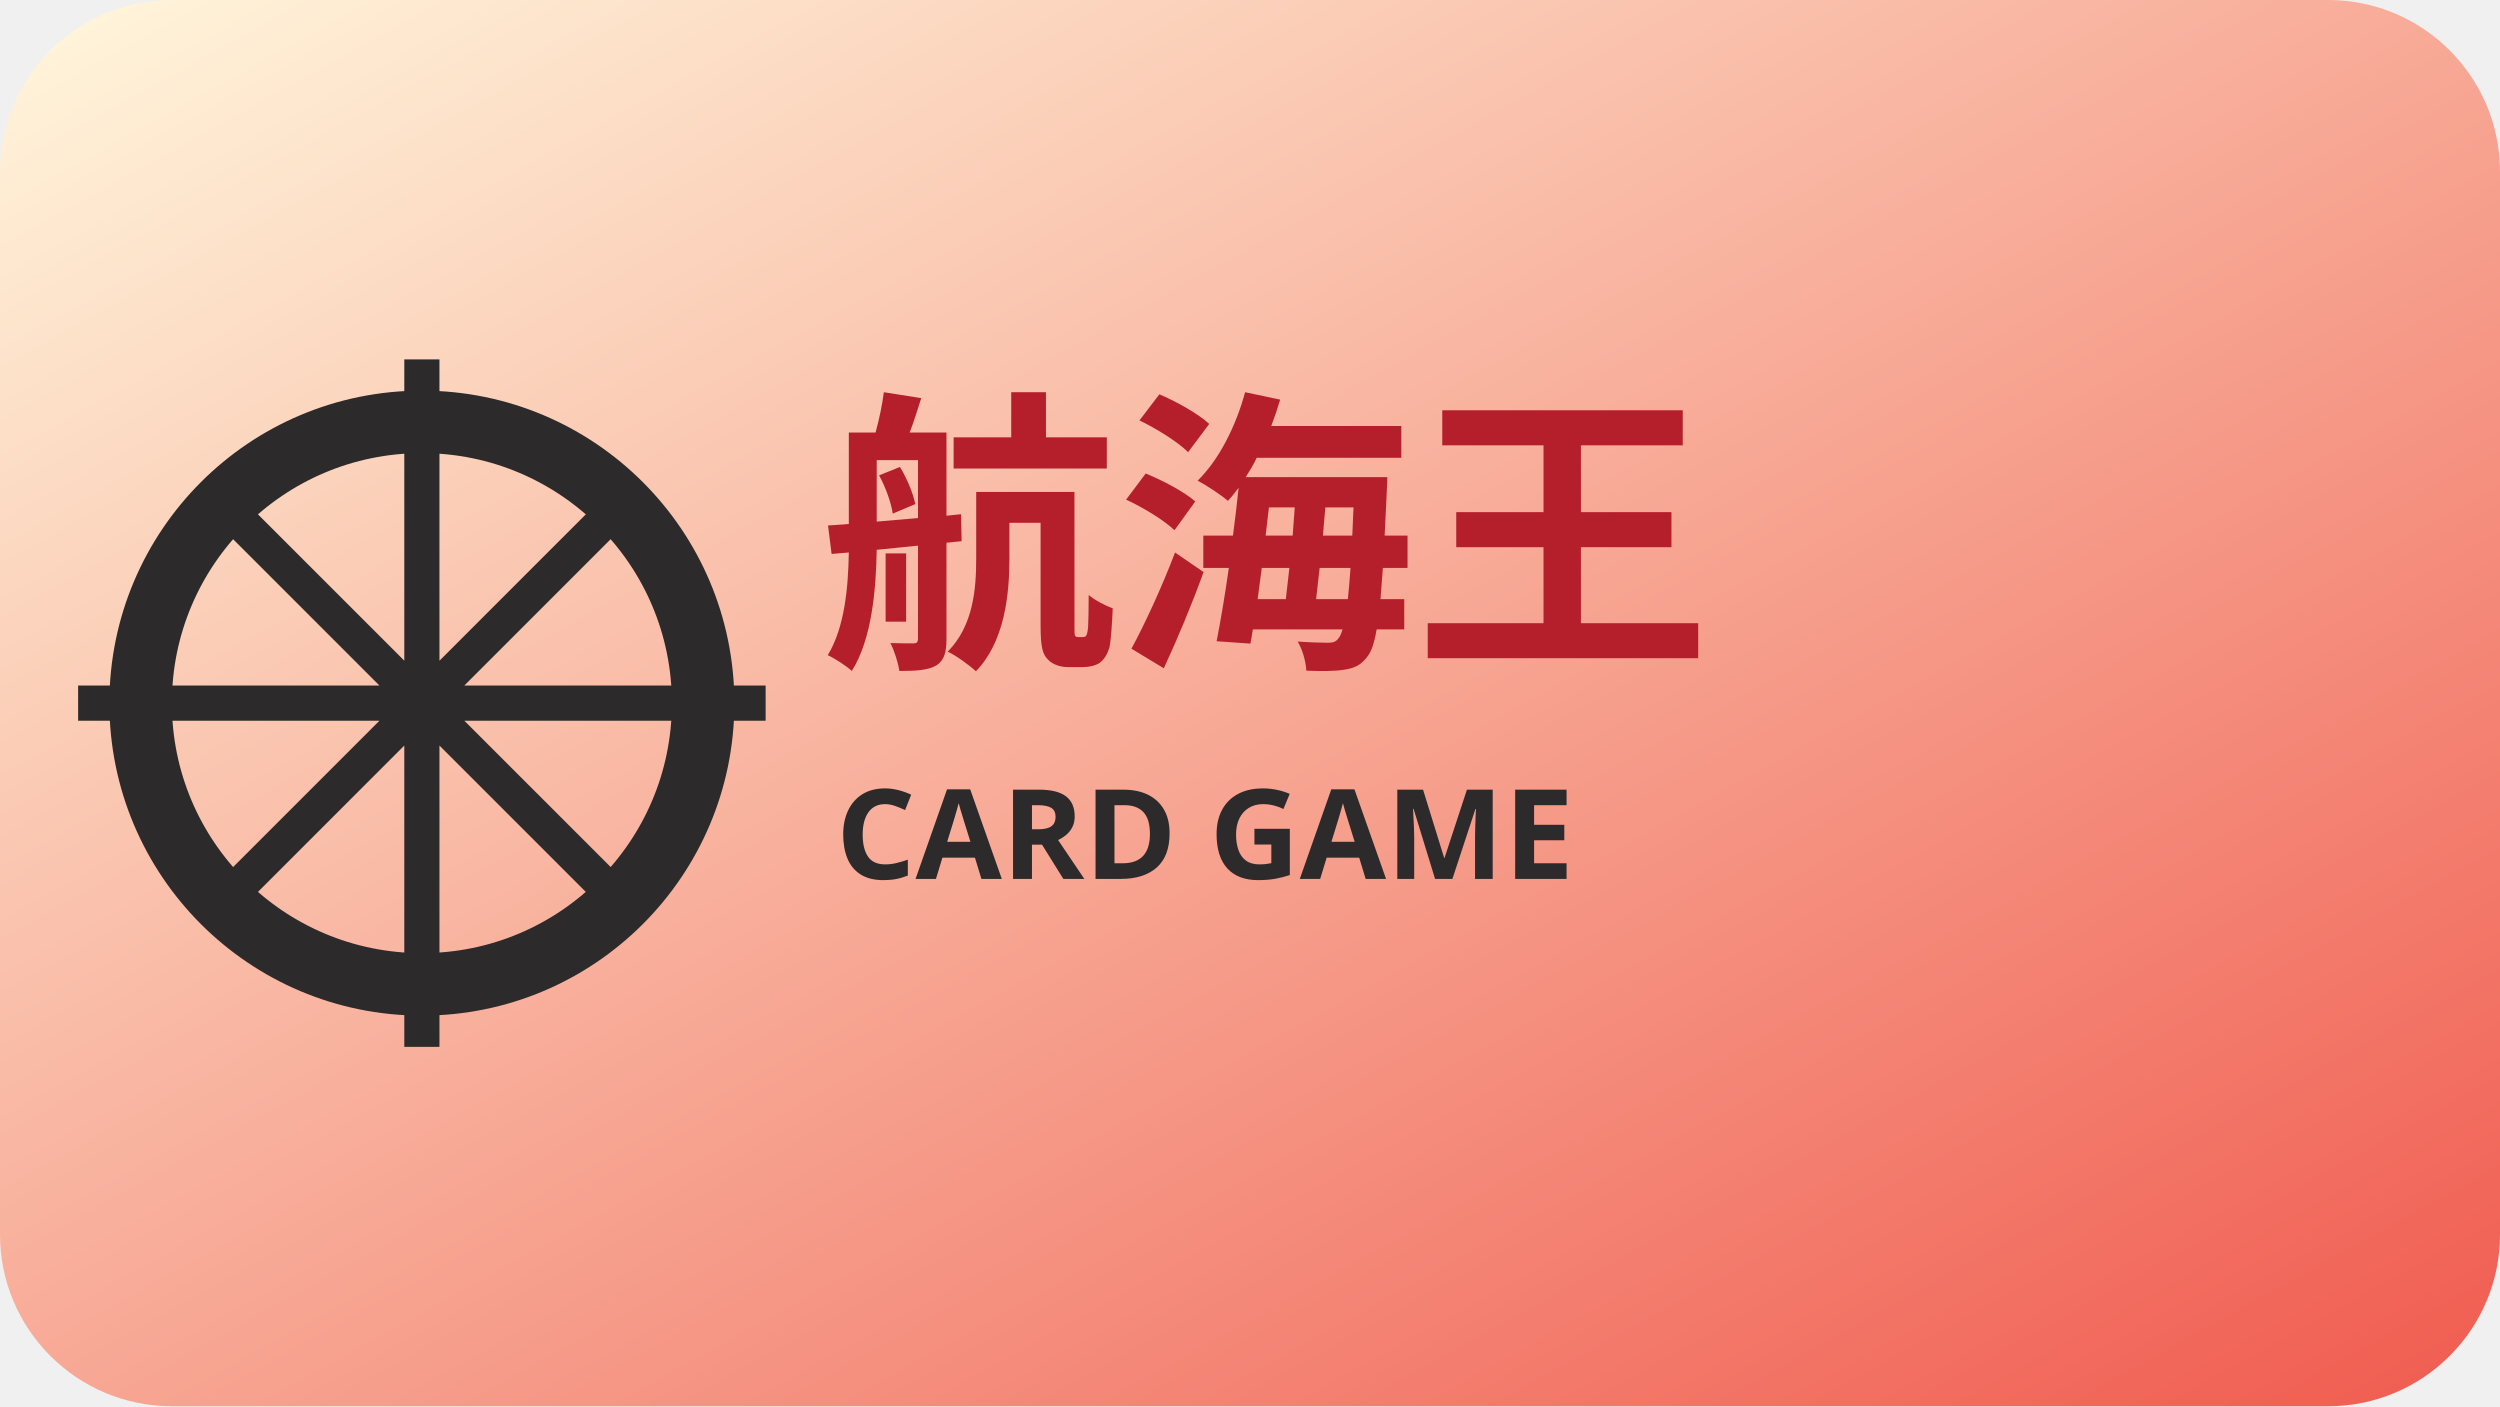
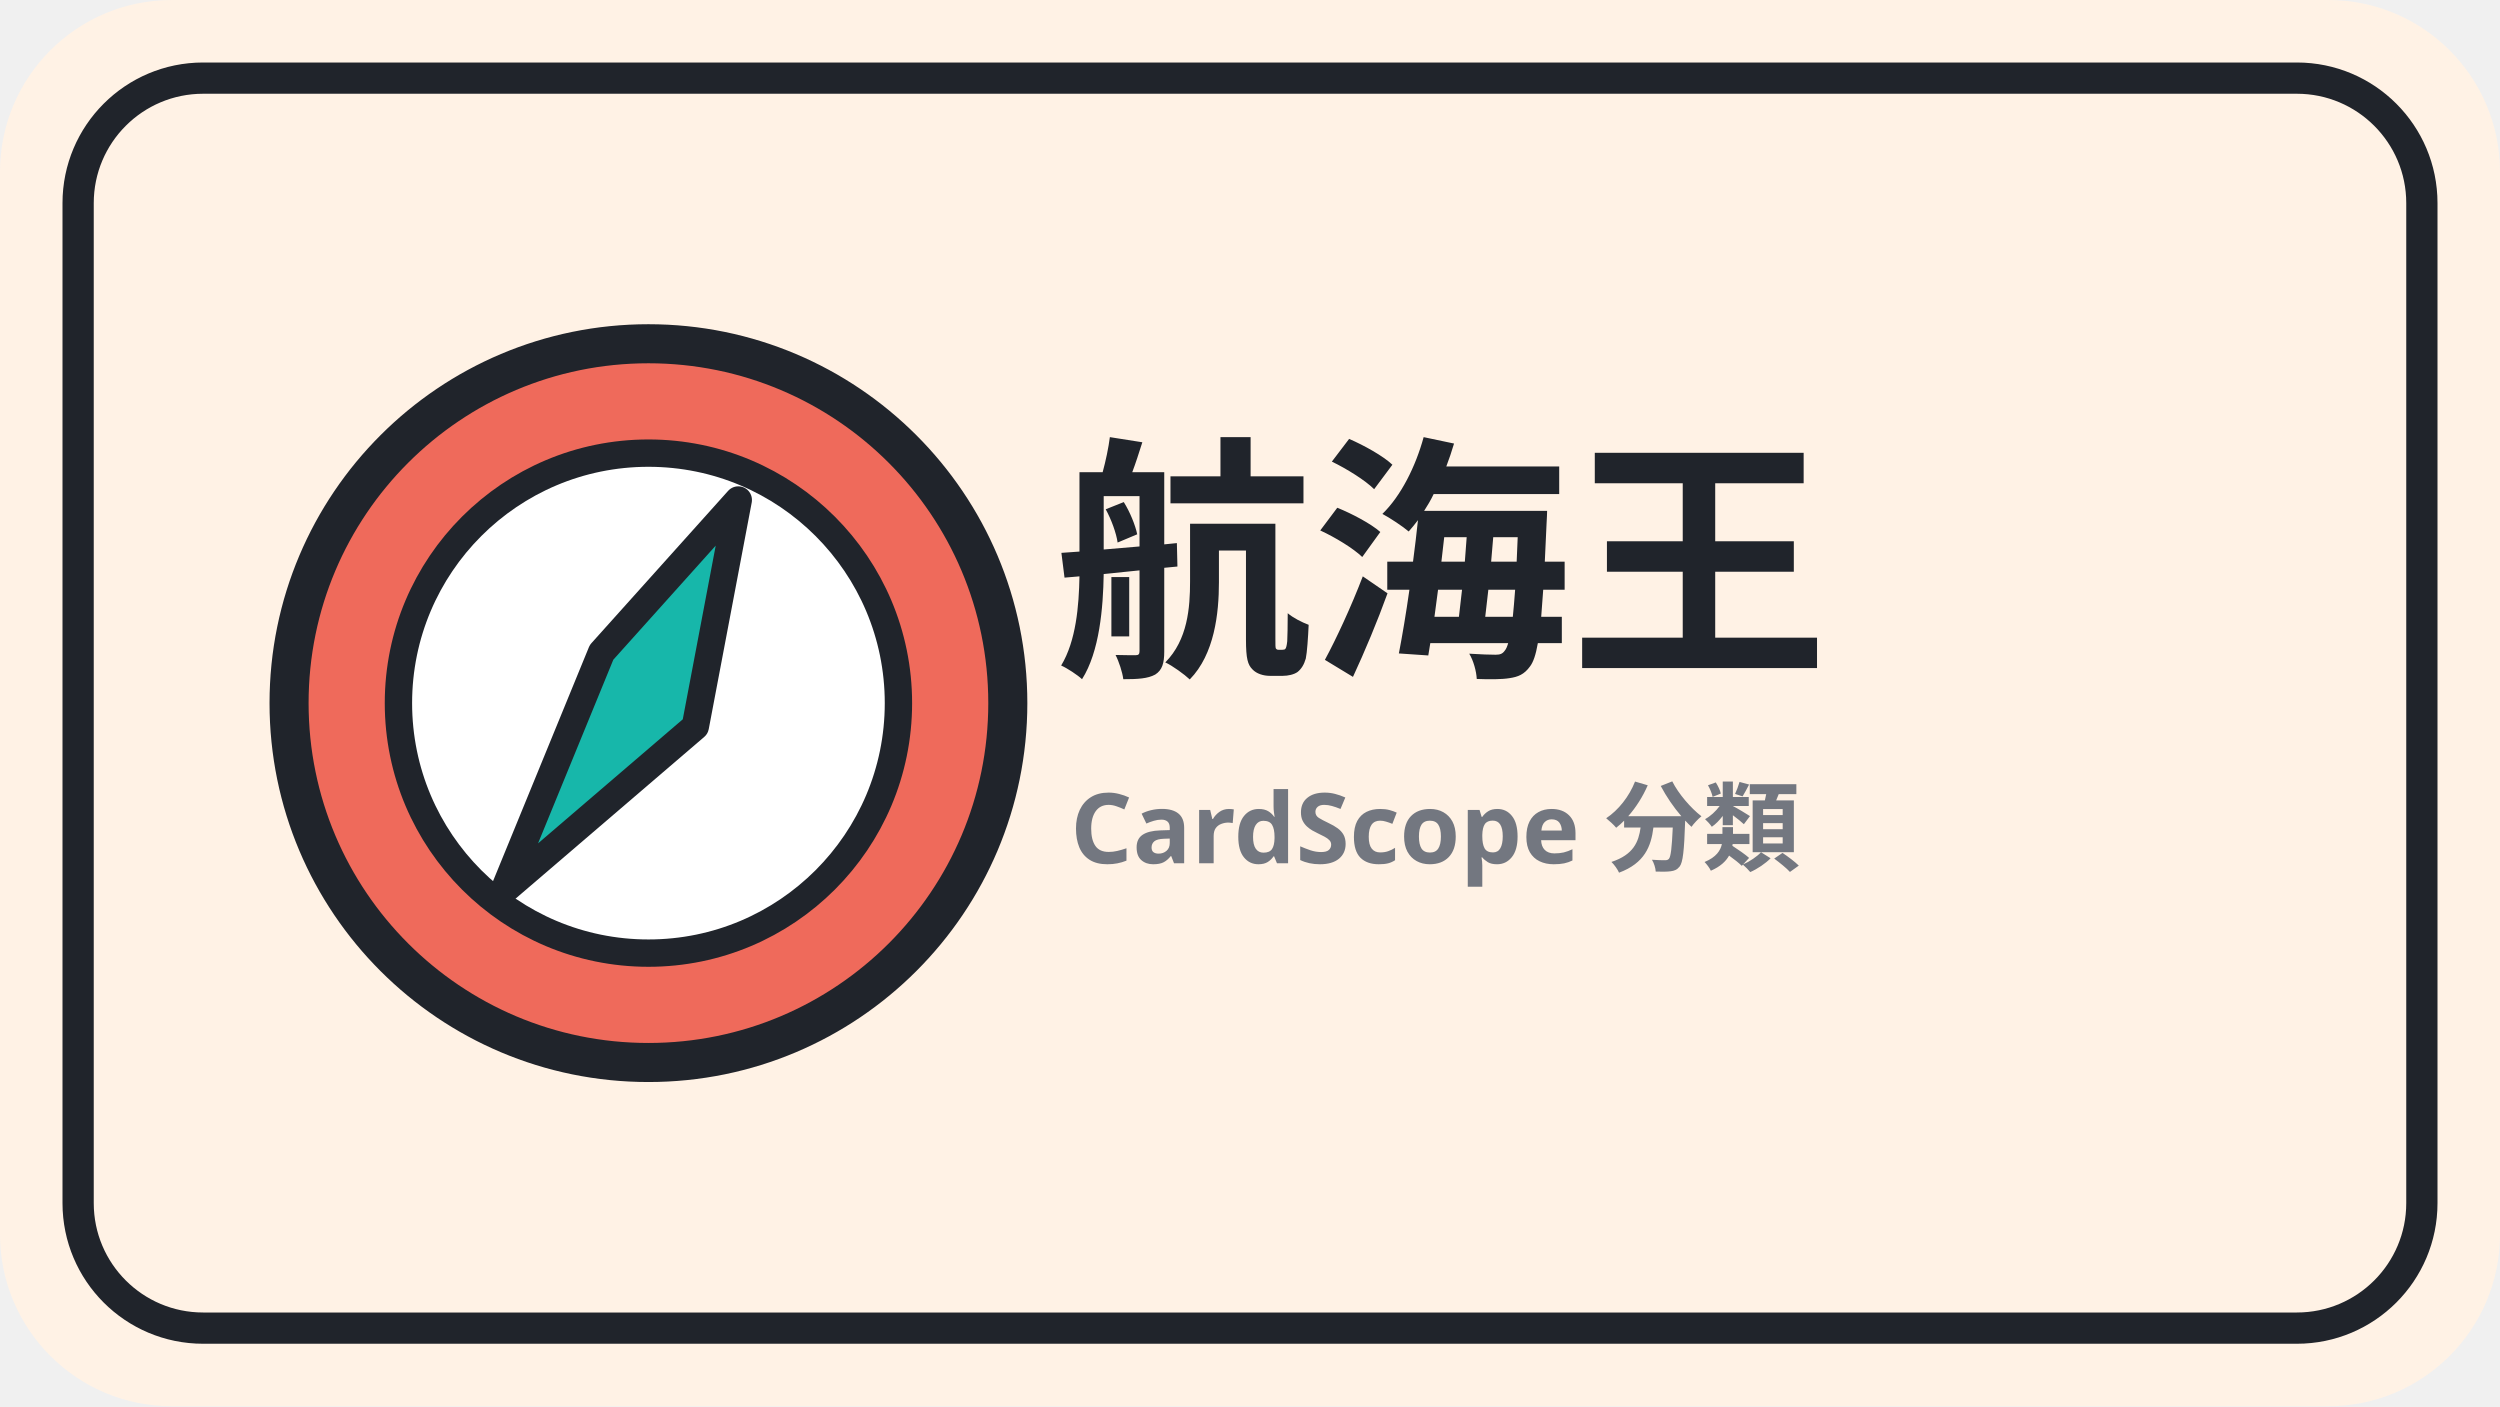
- <svg xmlns="http://www.w3.org/2000/svg" width="640" height="360" viewBox="0 0 640 360">
-   <defs>
-     <linearGradient id="g" x2="1" y2="1">
-       <stop stop-color="#fff7dd" />
-       <stop offset="1" stop-color="#f05b4f" />
-     </linearGradient>
-   </defs>
-   <rect width="640" height="360" rx="44" fill="url(#g)" />
-   <circle cx="108" cy="180" r="72" fill="none" stroke="#2d2a2b" stroke-width="16" />
-   <path d="M108 92v176M20 180h176M57 129l102 102M159 129L57 231" stroke="#2d2a2b" stroke-width="9" />
-   <text x="210" y="165" font-family="system-ui,sans-serif" font-size="76" font-weight="900" fill="#b51f2c">航海王</text>
-   <text x="214" y="225" font-family="system-ui,sans-serif" font-size="32" font-weight="800" fill="#2d2a2b">CARD GAME</text>
+ <svg xmlns="http://www.w3.org/2000/svg" viewBox="0 0 640 360" role="img" aria-labelledby="t d">
+   <rect width="640" height="360" rx="44" fill="#fff2e5" />
+   <rect x="20" y="20" width="600" height="320" rx="32" fill="none" stroke="#20242b" stroke-width="8" />
+   <g transform="translate(56 70)">
+     <circle cx="110" cy="110" r="92" fill="#ef6a5b" stroke="#20242b" stroke-width="10" />
+     <circle cx="110" cy="110" r="64" fill="#fff" stroke="#20242b" stroke-width="7" />
+     <path d="m133 58-11 58-49 42 25-61z" fill="#17b7aa" stroke="#20242b" stroke-width="7" stroke-linejoin="round" />
+   </g>
+   <text x="270" y="168" font-family="system-ui,sans-serif" font-size="66" font-weight="800" fill="#20242b">航海王</text>
+   <text x="274" y="221" font-family="system-ui,sans-serif" font-size="25" font-weight="700" fill="#737780">CardScope 分類</text>
</svg>
